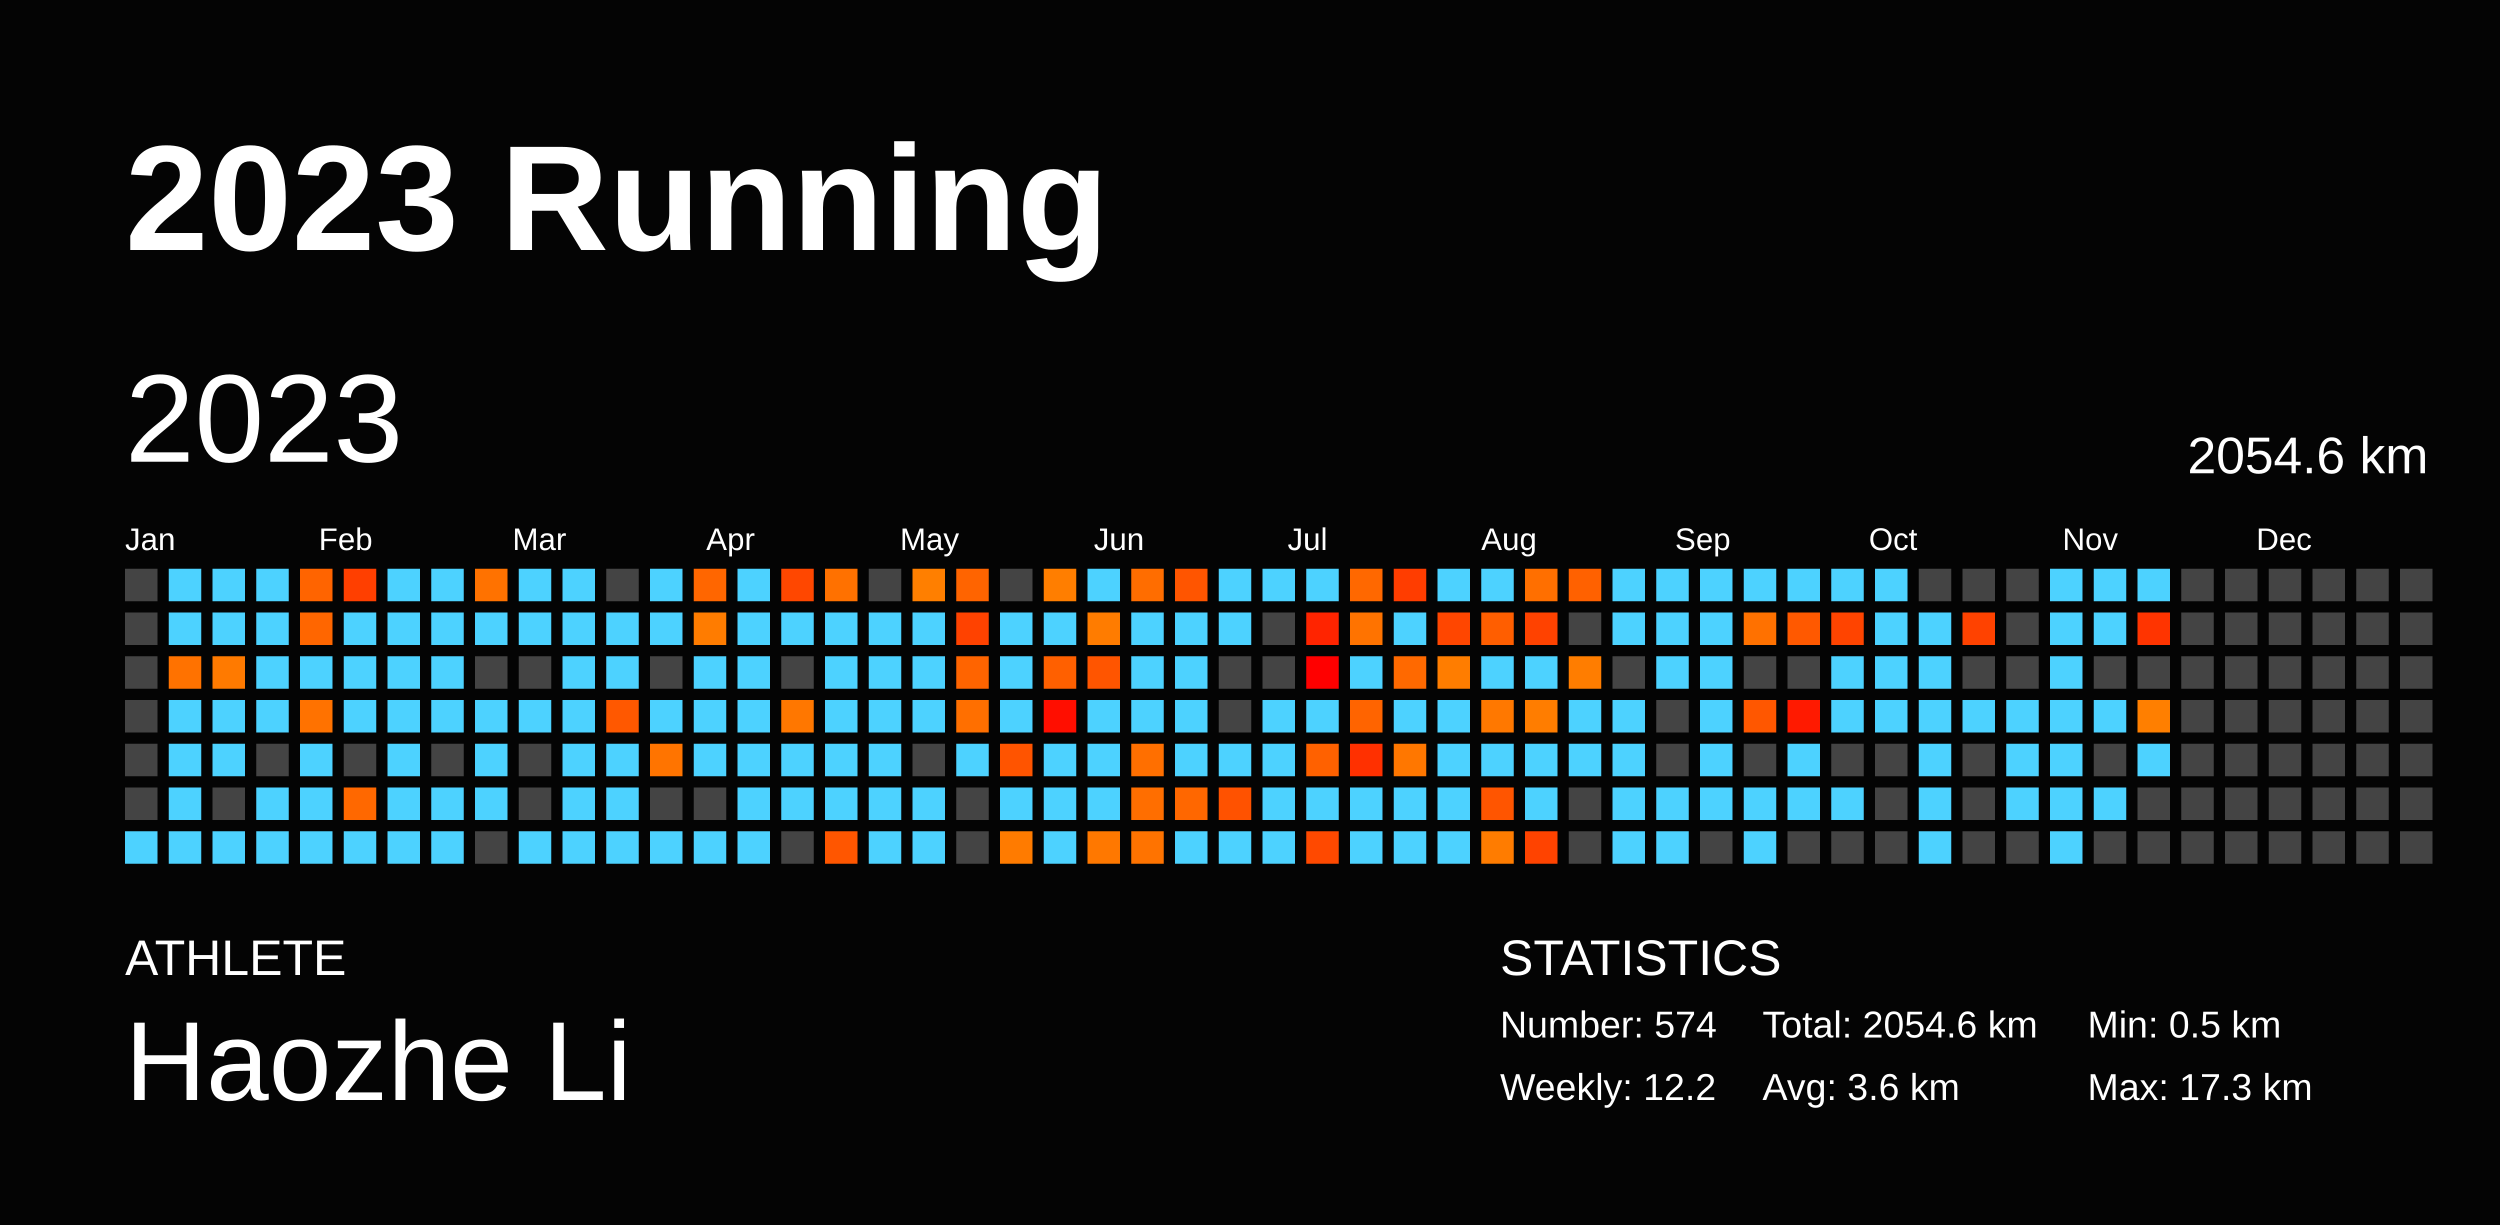
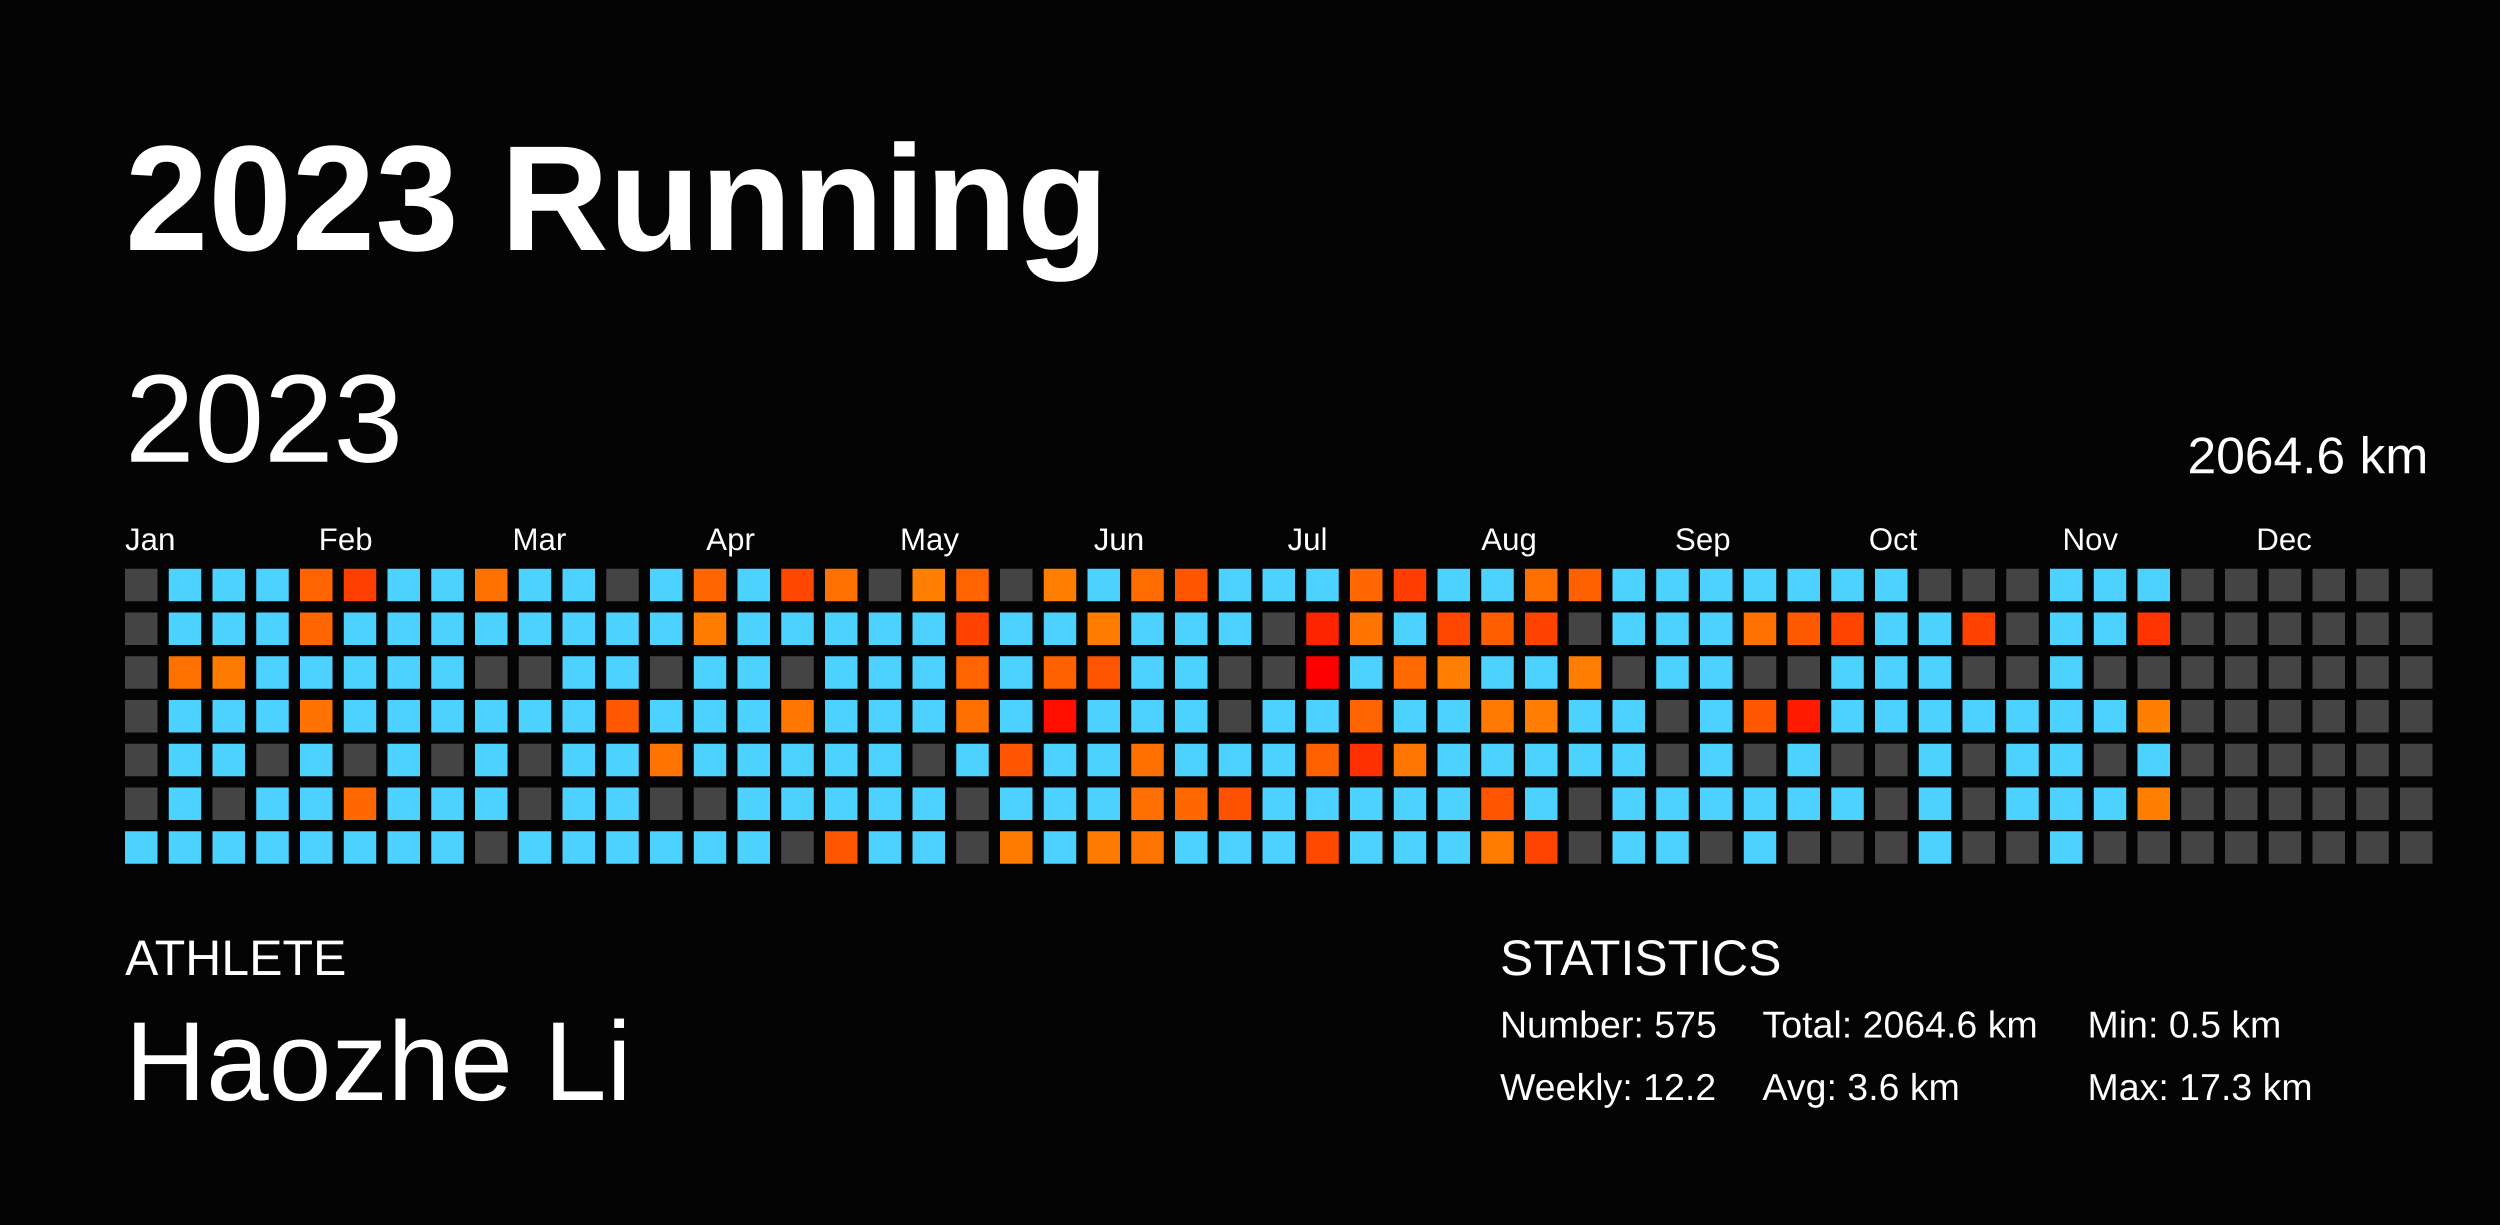
<svg xmlns="http://www.w3.org/2000/svg" baseProfile="full" height="98mm" version="1.1" viewBox="0,0,200,98" width="200mm">
  <defs />
  <rect fill="#040404" height="98" width="200" x="0" y="0" />
  <text fill="#FFFFFF" style="font-size:12px; font-family:Arial; font-weight:bold;" x="10" y="20">2023 Running</text>
  <text fill="#FFFFFF" style="font-size:4px; font-family:Arial" x="10" y="78">ATHLETE</text>
  <text fill="#FFFFFF" style="font-size:9px; font-family:Arial" x="10" y="88">Haozhe Li</text>
  <text fill="#FFFFFF" style="font-size:4px; font-family:Arial" x="120" y="78">STATISTICS</text>
-   <text fill="#FFFFFF" style="font-size:3px; font-family:Arial" x="120" y="83">Number: 574</text>
+   <text fill="#FFFFFF" style="font-size:3px; font-family:Arial" x="120" y="83">Number: 575</text>
  <text fill="#FFFFFF" style="font-size:3px; font-family:Arial" x="120" y="88">Weekly: 12.2</text>
-   <text fill="#FFFFFF" style="font-size:3px; font-family:Arial" x="141" y="83">Total: 2054.6 km</text>
+   <text fill="#FFFFFF" style="font-size:3px; font-family:Arial" x="141" y="83">Total: 2064.6 km</text>
  <text fill="#FFFFFF" style="font-size:3px; font-family:Arial" x="141" y="88">Avg: 3.6 km</text>
  <text fill="#FFFFFF" style="font-size:3px; font-family:Arial" x="167" y="83">Min: 0.5 km</text>
  <text fill="#FFFFFF" style="font-size:3px; font-family:Arial" x="167" y="88">Max: 17.3 km</text>
  <text dominant-baseline="hanging" fill="#FFFFFF" style="font-size:10.0px; font-family:Arial;" x="10" y="30">2023</text>
-   <text dominant-baseline="hanging" fill="#FFFFFF" style="font-size:4.125px; font-family:Arial;" x="175" y="35">2054.6 km</text>
+   <text dominant-baseline="hanging" fill="#FFFFFF" style="font-size:4.125px; font-family:Arial;" x="175" y="35">2064.6 km</text>
  <text fill="#FFFFFF" style="font-size:2.5px; font-family:Arial" x="10.0" y="44">Jan</text>
  <text fill="#FFFFFF" style="font-size:2.5px; font-family:Arial" x="25.5" y="44">Feb</text>
  <text fill="#FFFFFF" style="font-size:2.5px; font-family:Arial" x="41.0" y="44">Mar</text>
  <text fill="#FFFFFF" style="font-size:2.5px; font-family:Arial" x="56.5" y="44">Apr</text>
  <text fill="#FFFFFF" style="font-size:2.5px; font-family:Arial" x="72.0" y="44">May</text>
  <text fill="#FFFFFF" style="font-size:2.5px; font-family:Arial" x="87.5" y="44">Jun</text>
  <text fill="#FFFFFF" style="font-size:2.5px; font-family:Arial" x="103.0" y="44">Jul</text>
  <text fill="#FFFFFF" style="font-size:2.5px; font-family:Arial" x="118.5" y="44">Aug</text>
  <text fill="#FFFFFF" style="font-size:2.5px; font-family:Arial" x="134.0" y="44">Sep</text>
  <text fill="#FFFFFF" style="font-size:2.5px; font-family:Arial" x="149.5" y="44">Oct</text>
  <text fill="#FFFFFF" style="font-size:2.5px; font-family:Arial" x="165.0" y="44">Nov</text>
  <text fill="#FFFFFF" style="font-size:2.5px; font-family:Arial" x="180.5" y="44">Dec</text>
  <rect fill="#444444" height="2.6" width="2.6" x="10.0" y="45.5" />
  <rect fill="#444444" height="2.6" width="2.6" x="10.0" y="49.0" />
  <rect fill="#444444" height="2.6" width="2.6" x="10.0" y="52.5" />
  <rect fill="#444444" height="2.6" width="2.6" x="10.0" y="56.0" />
  <rect fill="#444444" height="2.6" width="2.6" x="10.0" y="59.5" />
  <rect fill="#444444" height="2.6" width="2.6" x="10.0" y="63.0" />
  <rect fill="#4dd2ff" height="2.6" width="2.6" x="10.0" y="66.5" />
  <rect fill="#4dd2ff" height="2.6" width="2.6" x="13.5" y="45.5" />
  <rect fill="#4dd2ff" height="2.6" width="2.6" x="13.5" y="49.0" />
  <rect fill="#ff7200" height="2.6" width="2.6" x="13.5" y="52.5" />
  <rect fill="#4dd2ff" height="2.6" width="2.6" x="13.5" y="56.0" />
  <rect fill="#4dd2ff" height="2.6" width="2.6" x="13.5" y="59.5" />
  <rect fill="#4dd2ff" height="2.6" width="2.6" x="13.5" y="63.0" />
  <rect fill="#4dd2ff" height="2.6" width="2.6" x="13.5" y="66.5" />
  <rect fill="#4dd2ff" height="2.6" width="2.6" x="17.0" y="45.5" />
  <rect fill="#4dd2ff" height="2.6" width="2.6" x="17.0" y="49.0" />
  <rect fill="#ff7a00" height="2.6" width="2.6" x="17.0" y="52.5" />
  <rect fill="#4dd2ff" height="2.6" width="2.6" x="17.0" y="56.0" />
  <rect fill="#4dd2ff" height="2.6" width="2.6" x="17.0" y="59.5" />
  <rect fill="#444444" height="2.6" width="2.6" x="17.0" y="63.0" />
  <rect fill="#4dd2ff" height="2.6" width="2.6" x="17.0" y="66.5" />
  <rect fill="#4dd2ff" height="2.6" width="2.6" x="20.5" y="45.5" />
  <rect fill="#4dd2ff" height="2.6" width="2.6" x="20.5" y="49.0" />
  <rect fill="#4dd2ff" height="2.6" width="2.6" x="20.5" y="52.5" />
  <rect fill="#4dd2ff" height="2.6" width="2.6" x="20.5" y="56.0" />
  <rect fill="#444444" height="2.6" width="2.6" x="20.5" y="59.5" />
  <rect fill="#4dd2ff" height="2.6" width="2.6" x="20.5" y="63.0" />
  <rect fill="#4dd2ff" height="2.6" width="2.6" x="20.5" y="66.5" />
  <rect fill="#ff6400" height="2.6" width="2.6" x="24.0" y="45.5" />
  <rect fill="#ff6600" height="2.6" width="2.6" x="24.0" y="49.0" />
  <rect fill="#4dd2ff" height="2.6" width="2.6" x="24.0" y="52.5" />
  <rect fill="#ff7200" height="2.6" width="2.6" x="24.0" y="56.0" />
  <rect fill="#4dd2ff" height="2.6" width="2.6" x="24.0" y="59.5" />
  <rect fill="#4dd2ff" height="2.6" width="2.6" x="24.0" y="63.0" />
  <rect fill="#4dd2ff" height="2.6" width="2.6" x="24.0" y="66.5" />
  <rect fill="#ff3f00" height="2.6" width="2.6" x="27.5" y="45.5" />
  <rect fill="#4dd2ff" height="2.6" width="2.6" x="27.5" y="49.0" />
  <rect fill="#4dd2ff" height="2.6" width="2.6" x="27.5" y="52.5" />
  <rect fill="#4dd2ff" height="2.6" width="2.6" x="27.5" y="56.0" />
  <rect fill="#444444" height="2.6" width="2.6" x="27.5" y="59.5" />
  <rect fill="#ff6800" height="2.6" width="2.6" x="27.5" y="63.0" />
  <rect fill="#4dd2ff" height="2.6" width="2.6" x="27.5" y="66.5" />
  <rect fill="#4dd2ff" height="2.6" width="2.6" x="31.0" y="45.5" />
  <rect fill="#4dd2ff" height="2.6" width="2.6" x="31.0" y="49.0" />
  <rect fill="#4dd2ff" height="2.6" width="2.6" x="31.0" y="52.5" />
  <rect fill="#4dd2ff" height="2.6" width="2.6" x="31.0" y="56.0" />
  <rect fill="#4dd2ff" height="2.6" width="2.6" x="31.0" y="59.5" />
  <rect fill="#4dd2ff" height="2.6" width="2.6" x="31.0" y="63.0" />
  <rect fill="#4dd2ff" height="2.6" width="2.6" x="31.0" y="66.5" />
  <rect fill="#4dd2ff" height="2.6" width="2.6" x="34.5" y="45.5" />
  <rect fill="#4dd2ff" height="2.6" width="2.6" x="34.5" y="49.0" />
  <rect fill="#4dd2ff" height="2.6" width="2.6" x="34.5" y="52.5" />
  <rect fill="#4dd2ff" height="2.6" width="2.6" x="34.5" y="56.0" />
  <rect fill="#444444" height="2.6" width="2.6" x="34.5" y="59.5" />
  <rect fill="#4dd2ff" height="2.6" width="2.6" x="34.5" y="63.0" />
  <rect fill="#4dd2ff" height="2.6" width="2.6" x="34.5" y="66.5" />
  <rect fill="#ff7200" height="2.6" width="2.6" x="38.0" y="45.5" />
  <rect fill="#4dd2ff" height="2.6" width="2.6" x="38.0" y="49.0" />
  <rect fill="#444444" height="2.6" width="2.6" x="38.0" y="52.5" />
  <rect fill="#4dd2ff" height="2.6" width="2.6" x="38.0" y="56.0" />
  <rect fill="#4dd2ff" height="2.6" width="2.6" x="38.0" y="59.5" />
  <rect fill="#4dd2ff" height="2.6" width="2.6" x="38.0" y="63.0" />
  <rect fill="#444444" height="2.6" width="2.6" x="38.0" y="66.5" />
  <rect fill="#4dd2ff" height="2.6" width="2.6" x="41.5" y="45.5" />
  <rect fill="#4dd2ff" height="2.6" width="2.6" x="41.5" y="49.0" />
  <rect fill="#444444" height="2.6" width="2.6" x="41.5" y="52.5" />
  <rect fill="#4dd2ff" height="2.6" width="2.6" x="41.5" y="56.0" />
  <rect fill="#444444" height="2.6" width="2.6" x="41.5" y="59.5" />
  <rect fill="#444444" height="2.6" width="2.6" x="41.5" y="63.0" />
  <rect fill="#4dd2ff" height="2.6" width="2.6" x="41.5" y="66.5" />
  <rect fill="#4dd2ff" height="2.6" width="2.6" x="45.0" y="45.5" />
  <rect fill="#4dd2ff" height="2.6" width="2.6" x="45.0" y="49.0" />
  <rect fill="#4dd2ff" height="2.6" width="2.6" x="45.0" y="52.5" />
  <rect fill="#4dd2ff" height="2.6" width="2.6" x="45.0" y="56.0" />
  <rect fill="#4dd2ff" height="2.6" width="2.6" x="45.0" y="59.5" />
  <rect fill="#4dd2ff" height="2.6" width="2.6" x="45.0" y="63.0" />
  <rect fill="#4dd2ff" height="2.6" width="2.6" x="45.0" y="66.5" />
  <rect fill="#444444" height="2.6" width="2.6" x="48.5" y="45.5" />
  <rect fill="#4dd2ff" height="2.6" width="2.6" x="48.5" y="49.0" />
  <rect fill="#4dd2ff" height="2.6" width="2.6" x="48.5" y="52.5" />
  <rect fill="#ff5800" height="2.6" width="2.6" x="48.5" y="56.0" />
  <rect fill="#4dd2ff" height="2.6" width="2.6" x="48.5" y="59.5" />
  <rect fill="#4dd2ff" height="2.6" width="2.6" x="48.5" y="63.0" />
  <rect fill="#4dd2ff" height="2.6" width="2.6" x="48.5" y="66.5" />
  <rect fill="#4dd2ff" height="2.6" width="2.6" x="52.0" y="45.5" />
  <rect fill="#4dd2ff" height="2.6" width="2.6" x="52.0" y="49.0" />
  <rect fill="#444444" height="2.6" width="2.6" x="52.0" y="52.5" />
  <rect fill="#4dd2ff" height="2.6" width="2.6" x="52.0" y="56.0" />
  <rect fill="#ff7400" height="2.6" width="2.6" x="52.0" y="59.5" />
  <rect fill="#444444" height="2.6" width="2.6" x="52.0" y="63.0" />
  <rect fill="#4dd2ff" height="2.6" width="2.6" x="52.0" y="66.5" />
  <rect fill="#ff6600" height="2.6" width="2.6" x="55.5" y="45.5" />
  <rect fill="#ff7c00" height="2.6" width="2.6" x="55.5" y="49.0" />
  <rect fill="#4dd2ff" height="2.6" width="2.6" x="55.5" y="52.5" />
  <rect fill="#4dd2ff" height="2.6" width="2.6" x="55.5" y="56.0" />
  <rect fill="#4dd2ff" height="2.6" width="2.6" x="55.5" y="59.5" />
  <rect fill="#444444" height="2.6" width="2.6" x="55.5" y="63.0" />
  <rect fill="#4dd2ff" height="2.6" width="2.6" x="55.5" y="66.5" />
  <rect fill="#4dd2ff" height="2.6" width="2.6" x="59.0" y="45.5" />
  <rect fill="#4dd2ff" height="2.6" width="2.6" x="59.0" y="49.0" />
  <rect fill="#4dd2ff" height="2.6" width="2.6" x="59.0" y="52.5" />
  <rect fill="#4dd2ff" height="2.6" width="2.6" x="59.0" y="56.0" />
  <rect fill="#4dd2ff" height="2.6" width="2.6" x="59.0" y="59.5" />
  <rect fill="#4dd2ff" height="2.6" width="2.6" x="59.0" y="63.0" />
  <rect fill="#4dd2ff" height="2.6" width="2.6" x="59.0" y="66.5" />
  <rect fill="#ff4700" height="2.6" width="2.6" x="62.5" y="45.5" />
  <rect fill="#4dd2ff" height="2.6" width="2.6" x="62.5" y="49.0" />
  <rect fill="#444444" height="2.6" width="2.6" x="62.5" y="52.5" />
  <rect fill="#ff7700" height="2.6" width="2.6" x="62.5" y="56.0" />
  <rect fill="#4dd2ff" height="2.6" width="2.6" x="62.5" y="59.5" />
  <rect fill="#4dd2ff" height="2.6" width="2.6" x="62.5" y="63.0" />
  <rect fill="#444444" height="2.6" width="2.6" x="62.5" y="66.5" />
  <rect fill="#ff7100" height="2.6" width="2.6" x="66.0" y="45.5" />
  <rect fill="#4dd2ff" height="2.6" width="2.6" x="66.0" y="49.0" />
  <rect fill="#4dd2ff" height="2.6" width="2.6" x="66.0" y="52.5" />
  <rect fill="#4dd2ff" height="2.6" width="2.6" x="66.0" y="56.0" />
  <rect fill="#4dd2ff" height="2.6" width="2.6" x="66.0" y="59.5" />
  <rect fill="#4dd2ff" height="2.6" width="2.6" x="66.0" y="63.0" />
  <rect fill="#ff5600" height="2.6" width="2.6" x="66.0" y="66.5" />
  <rect fill="#444444" height="2.6" width="2.6" x="69.5" y="45.5" />
  <rect fill="#4dd2ff" height="2.6" width="2.6" x="69.5" y="49.0" />
  <rect fill="#4dd2ff" height="2.6" width="2.6" x="69.5" y="52.5" />
  <rect fill="#4dd2ff" height="2.6" width="2.6" x="69.5" y="56.0" />
  <rect fill="#4dd2ff" height="2.6" width="2.6" x="69.5" y="59.5" />
  <rect fill="#4dd2ff" height="2.6" width="2.6" x="69.5" y="63.0" />
  <rect fill="#4dd2ff" height="2.6" width="2.6" x="69.5" y="66.5" />
  <rect fill="#ff7f00" height="2.6" width="2.6" x="73.0" y="45.5" />
  <rect fill="#4dd2ff" height="2.6" width="2.6" x="73.0" y="49.0" />
  <rect fill="#4dd2ff" height="2.6" width="2.6" x="73.0" y="52.5" />
  <rect fill="#4dd2ff" height="2.6" width="2.6" x="73.0" y="56.0" />
  <rect fill="#444444" height="2.6" width="2.6" x="73.0" y="59.5" />
  <rect fill="#4dd2ff" height="2.6" width="2.6" x="73.0" y="63.0" />
  <rect fill="#4dd2ff" height="2.6" width="2.6" x="73.0" y="66.5" />
  <rect fill="#ff6400" height="2.6" width="2.6" x="76.5" y="45.5" />
  <rect fill="#ff4200" height="2.6" width="2.6" x="76.5" y="49.0" />
  <rect fill="#ff6400" height="2.6" width="2.6" x="76.5" y="52.5" />
  <rect fill="#ff6f00" height="2.6" width="2.6" x="76.5" y="56.0" />
  <rect fill="#4dd2ff" height="2.6" width="2.6" x="76.5" y="59.5" />
  <rect fill="#444444" height="2.6" width="2.6" x="76.5" y="63.0" />
  <rect fill="#444444" height="2.6" width="2.6" x="76.5" y="66.5" />
  <rect fill="#444444" height="2.6" width="2.6" x="80.0" y="45.5" />
  <rect fill="#4dd2ff" height="2.6" width="2.6" x="80.0" y="49.0" />
  <rect fill="#4dd2ff" height="2.6" width="2.6" x="80.0" y="52.5" />
  <rect fill="#4dd2ff" height="2.6" width="2.6" x="80.0" y="56.0" />
  <rect fill="#ff5400" height="2.6" width="2.6" x="80.0" y="59.5" />
  <rect fill="#4dd2ff" height="2.6" width="2.6" x="80.0" y="63.0" />
  <rect fill="#ff7b00" height="2.6" width="2.6" x="80.0" y="66.5" />
  <rect fill="#ff7e00" height="2.6" width="2.6" x="83.5" y="45.5" />
  <rect fill="#4dd2ff" height="2.6" width="2.6" x="83.5" y="49.0" />
  <rect fill="#ff6000" height="2.6" width="2.6" x="83.5" y="52.5" />
  <rect fill="#ff0e00" height="2.6" width="2.6" x="83.5" y="56.0" />
  <rect fill="#4dd2ff" height="2.6" width="2.6" x="83.5" y="59.5" />
  <rect fill="#4dd2ff" height="2.6" width="2.6" x="83.5" y="63.0" />
  <rect fill="#4dd2ff" height="2.6" width="2.6" x="83.5" y="66.5" />
  <rect fill="#4dd2ff" height="2.6" width="2.6" x="87.0" y="45.5" />
  <rect fill="#ff7c00" height="2.6" width="2.6" x="87.0" y="49.0" />
  <rect fill="#ff5500" height="2.6" width="2.6" x="87.0" y="52.5" />
  <rect fill="#4dd2ff" height="2.6" width="2.6" x="87.0" y="56.0" />
  <rect fill="#4dd2ff" height="2.6" width="2.6" x="87.0" y="59.5" />
  <rect fill="#4dd2ff" height="2.6" width="2.6" x="87.0" y="63.0" />
  <rect fill="#ff7800" height="2.6" width="2.6" x="87.0" y="66.5" />
  <rect fill="#ff6d00" height="2.6" width="2.6" x="90.5" y="45.5" />
  <rect fill="#4dd2ff" height="2.6" width="2.6" x="90.5" y="49.0" />
  <rect fill="#4dd2ff" height="2.6" width="2.6" x="90.5" y="52.5" />
  <rect fill="#4dd2ff" height="2.6" width="2.6" x="90.5" y="56.0" />
  <rect fill="#ff6f00" height="2.6" width="2.6" x="90.5" y="59.5" />
  <rect fill="#ff6e00" height="2.6" width="2.6" x="90.5" y="63.0" />
  <rect fill="#ff7300" height="2.6" width="2.6" x="90.5" y="66.5" />
  <rect fill="#ff5500" height="2.6" width="2.6" x="94.0" y="45.5" />
  <rect fill="#4dd2ff" height="2.6" width="2.6" x="94.0" y="49.0" />
  <rect fill="#4dd2ff" height="2.6" width="2.6" x="94.0" y="52.5" />
  <rect fill="#4dd2ff" height="2.6" width="2.6" x="94.0" y="56.0" />
  <rect fill="#4dd2ff" height="2.6" width="2.6" x="94.0" y="59.5" />
  <rect fill="#ff6700" height="2.6" width="2.6" x="94.0" y="63.0" />
  <rect fill="#4dd2ff" height="2.6" width="2.6" x="94.0" y="66.5" />
  <rect fill="#4dd2ff" height="2.6" width="2.6" x="97.5" y="45.5" />
  <rect fill="#4dd2ff" height="2.6" width="2.6" x="97.5" y="49.0" />
  <rect fill="#444444" height="2.6" width="2.6" x="97.5" y="52.5" />
  <rect fill="#444444" height="2.6" width="2.6" x="97.5" y="56.0" />
  <rect fill="#4dd2ff" height="2.6" width="2.6" x="97.5" y="59.5" />
  <rect fill="#ff5200" height="2.6" width="2.6" x="97.5" y="63.0" />
  <rect fill="#4dd2ff" height="2.6" width="2.6" x="97.5" y="66.5" />
  <rect fill="#4dd2ff" height="2.6" width="2.6" x="101.0" y="45.5" />
  <rect fill="#444444" height="2.6" width="2.6" x="101.0" y="49.0" />
  <rect fill="#444444" height="2.6" width="2.6" x="101.0" y="52.5" />
  <rect fill="#4dd2ff" height="2.6" width="2.6" x="101.0" y="56.0" />
  <rect fill="#4dd2ff" height="2.6" width="2.6" x="101.0" y="59.5" />
  <rect fill="#4dd2ff" height="2.6" width="2.6" x="101.0" y="63.0" />
  <rect fill="#4dd2ff" height="2.6" width="2.6" x="101.0" y="66.5" />
  <rect fill="#4dd2ff" height="2.6" width="2.6" x="104.5" y="45.5" />
  <rect fill="#ff2400" height="2.6" width="2.6" x="104.5" y="49.0" />
  <rect fill="#ff0000" height="2.6" width="2.6" x="104.5" y="52.5" />
  <rect fill="#4dd2ff" height="2.6" width="2.6" x="104.5" y="56.0" />
  <rect fill="#ff6100" height="2.6" width="2.6" x="104.5" y="59.5" />
  <rect fill="#4dd2ff" height="2.6" width="2.6" x="104.5" y="63.0" />
  <rect fill="#ff4900" height="2.6" width="2.6" x="104.5" y="66.5" />
  <rect fill="#ff6800" height="2.6" width="2.6" x="108.0" y="45.5" />
  <rect fill="#ff7300" height="2.6" width="2.6" x="108.0" y="49.0" />
  <rect fill="#4dd2ff" height="2.6" width="2.6" x="108.0" y="52.5" />
  <rect fill="#ff6400" height="2.6" width="2.6" x="108.0" y="56.0" />
  <rect fill="#ff3000" height="2.6" width="2.6" x="108.0" y="59.5" />
  <rect fill="#4dd2ff" height="2.6" width="2.6" x="108.0" y="63.0" />
  <rect fill="#4dd2ff" height="2.6" width="2.6" x="108.0" y="66.5" />
  <rect fill="#ff3d00" height="2.6" width="2.6" x="111.5" y="45.5" />
  <rect fill="#4dd2ff" height="2.6" width="2.6" x="111.5" y="49.0" />
  <rect fill="#ff6900" height="2.6" width="2.6" x="111.5" y="52.5" />
  <rect fill="#4dd2ff" height="2.6" width="2.6" x="111.5" y="56.0" />
  <rect fill="#ff7700" height="2.6" width="2.6" x="111.5" y="59.5" />
  <rect fill="#4dd2ff" height="2.6" width="2.6" x="111.5" y="63.0" />
  <rect fill="#4dd2ff" height="2.6" width="2.6" x="111.5" y="66.5" />
  <rect fill="#4dd2ff" height="2.6" width="2.6" x="115.0" y="45.5" />
  <rect fill="#ff4600" height="2.6" width="2.6" x="115.0" y="49.0" />
  <rect fill="#ff7d00" height="2.6" width="2.6" x="115.0" y="52.5" />
  <rect fill="#4dd2ff" height="2.6" width="2.6" x="115.0" y="56.0" />
  <rect fill="#4dd2ff" height="2.6" width="2.6" x="115.0" y="59.5" />
  <rect fill="#4dd2ff" height="2.6" width="2.6" x="115.0" y="63.0" />
  <rect fill="#4dd2ff" height="2.6" width="2.6" x="115.0" y="66.5" />
  <rect fill="#4dd2ff" height="2.6" width="2.6" x="118.5" y="45.5" />
  <rect fill="#ff5e00" height="2.6" width="2.6" x="118.5" y="49.0" />
  <rect fill="#4dd2ff" height="2.6" width="2.6" x="118.5" y="52.5" />
  <rect fill="#ff7800" height="2.6" width="2.6" x="118.5" y="56.0" />
  <rect fill="#4dd2ff" height="2.6" width="2.6" x="118.5" y="59.5" />
  <rect fill="#ff5500" height="2.6" width="2.6" x="118.5" y="63.0" />
  <rect fill="#ff7c00" height="2.6" width="2.6" x="118.5" y="66.5" />
  <rect fill="#ff6f00" height="2.6" width="2.6" x="122.0" y="45.5" />
  <rect fill="#ff4200" height="2.6" width="2.6" x="122.0" y="49.0" />
  <rect fill="#4dd2ff" height="2.6" width="2.6" x="122.0" y="52.5" />
  <rect fill="#ff7d00" height="2.6" width="2.6" x="122.0" y="56.0" />
  <rect fill="#4dd2ff" height="2.6" width="2.6" x="122.0" y="59.5" />
  <rect fill="#4dd2ff" height="2.6" width="2.6" x="122.0" y="63.0" />
  <rect fill="#ff4300" height="2.6" width="2.6" x="122.0" y="66.5" />
  <rect fill="#ff6100" height="2.6" width="2.6" x="125.5" y="45.5" />
  <rect fill="#444444" height="2.6" width="2.6" x="125.5" y="49.0" />
  <rect fill="#ff7d00" height="2.6" width="2.6" x="125.5" y="52.5" />
  <rect fill="#4dd2ff" height="2.6" width="2.6" x="125.5" y="56.0" />
  <rect fill="#4dd2ff" height="2.6" width="2.6" x="125.5" y="59.5" />
  <rect fill="#444444" height="2.6" width="2.6" x="125.5" y="63.0" />
  <rect fill="#444444" height="2.6" width="2.6" x="125.5" y="66.5" />
  <rect fill="#4dd2ff" height="2.6" width="2.6" x="129.0" y="45.5" />
  <rect fill="#4dd2ff" height="2.6" width="2.6" x="129.0" y="49.0" />
  <rect fill="#444444" height="2.6" width="2.6" x="129.0" y="52.5" />
  <rect fill="#4dd2ff" height="2.6" width="2.6" x="129.0" y="56.0" />
  <rect fill="#4dd2ff" height="2.6" width="2.6" x="129.0" y="59.5" />
  <rect fill="#4dd2ff" height="2.6" width="2.6" x="129.0" y="63.0" />
  <rect fill="#4dd2ff" height="2.6" width="2.6" x="129.0" y="66.5" />
  <rect fill="#4dd2ff" height="2.6" width="2.6" x="132.5" y="45.5" />
  <rect fill="#4dd2ff" height="2.6" width="2.6" x="132.5" y="49.0" />
  <rect fill="#4dd2ff" height="2.6" width="2.6" x="132.5" y="52.5" />
  <rect fill="#444444" height="2.6" width="2.6" x="132.5" y="56.0" />
  <rect fill="#444444" height="2.6" width="2.6" x="132.5" y="59.5" />
  <rect fill="#4dd2ff" height="2.6" width="2.6" x="132.5" y="63.0" />
  <rect fill="#4dd2ff" height="2.6" width="2.6" x="132.5" y="66.5" />
  <rect fill="#4dd2ff" height="2.6" width="2.6" x="136.0" y="45.5" />
  <rect fill="#4dd2ff" height="2.6" width="2.6" x="136.0" y="49.0" />
  <rect fill="#4dd2ff" height="2.6" width="2.6" x="136.0" y="52.5" />
  <rect fill="#4dd2ff" height="2.6" width="2.6" x="136.0" y="56.0" />
  <rect fill="#4dd2ff" height="2.6" width="2.6" x="136.0" y="59.5" />
  <rect fill="#4dd2ff" height="2.6" width="2.6" x="136.0" y="63.0" />
  <rect fill="#444444" height="2.6" width="2.6" x="136.0" y="66.5" />
  <rect fill="#4dd2ff" height="2.6" width="2.6" x="139.5" y="45.5" />
  <rect fill="#ff7100" height="2.6" width="2.6" x="139.5" y="49.0" />
  <rect fill="#444444" height="2.6" width="2.6" x="139.5" y="52.5" />
  <rect fill="#ff5700" height="2.6" width="2.6" x="139.5" y="56.0" />
  <rect fill="#444444" height="2.6" width="2.6" x="139.5" y="59.5" />
  <rect fill="#4dd2ff" height="2.6" width="2.6" x="139.5" y="63.0" />
  <rect fill="#4dd2ff" height="2.6" width="2.6" x="139.5" y="66.5" />
  <rect fill="#4dd2ff" height="2.6" width="2.6" x="143.0" y="45.5" />
  <rect fill="#ff5900" height="2.6" width="2.6" x="143.0" y="49.0" />
  <rect fill="#444444" height="2.6" width="2.6" x="143.0" y="52.5" />
  <rect fill="#ff1a00" height="2.6" width="2.6" x="143.0" y="56.0" />
  <rect fill="#4dd2ff" height="2.6" width="2.6" x="143.0" y="59.5" />
  <rect fill="#4dd2ff" height="2.6" width="2.6" x="143.0" y="63.0" />
  <rect fill="#444444" height="2.6" width="2.6" x="143.0" y="66.5" />
  <rect fill="#4dd2ff" height="2.6" width="2.6" x="146.5" y="45.5" />
  <rect fill="#ff4400" height="2.6" width="2.6" x="146.5" y="49.0" />
  <rect fill="#4dd2ff" height="2.6" width="2.6" x="146.5" y="52.5" />
  <rect fill="#4dd2ff" height="2.6" width="2.6" x="146.5" y="56.0" />
  <rect fill="#444444" height="2.6" width="2.6" x="146.5" y="59.5" />
  <rect fill="#4dd2ff" height="2.6" width="2.6" x="146.5" y="63.0" />
  <rect fill="#444444" height="2.6" width="2.6" x="146.5" y="66.5" />
  <rect fill="#4dd2ff" height="2.6" width="2.6" x="150.0" y="45.5" />
  <rect fill="#4dd2ff" height="2.6" width="2.6" x="150.0" y="49.0" />
  <rect fill="#4dd2ff" height="2.6" width="2.6" x="150.0" y="52.5" />
  <rect fill="#4dd2ff" height="2.6" width="2.6" x="150.0" y="56.0" />
  <rect fill="#444444" height="2.6" width="2.6" x="150.0" y="59.5" />
  <rect fill="#444444" height="2.6" width="2.6" x="150.0" y="63.0" />
  <rect fill="#444444" height="2.6" width="2.6" x="150.0" y="66.5" />
  <rect fill="#444444" height="2.6" width="2.6" x="153.5" y="45.5" />
  <rect fill="#4dd2ff" height="2.6" width="2.6" x="153.5" y="49.0" />
  <rect fill="#4dd2ff" height="2.6" width="2.6" x="153.5" y="52.5" />
  <rect fill="#4dd2ff" height="2.6" width="2.6" x="153.5" y="56.0" />
  <rect fill="#4dd2ff" height="2.6" width="2.6" x="153.5" y="59.5" />
  <rect fill="#4dd2ff" height="2.6" width="2.6" x="153.5" y="63.0" />
  <rect fill="#4dd2ff" height="2.6" width="2.6" x="153.5" y="66.5" />
  <rect fill="#444444" height="2.6" width="2.6" x="157.0" y="45.5" />
  <rect fill="#ff4200" height="2.6" width="2.6" x="157.0" y="49.0" />
  <rect fill="#444444" height="2.6" width="2.6" x="157.0" y="52.5" />
  <rect fill="#4dd2ff" height="2.6" width="2.6" x="157.0" y="56.0" />
  <rect fill="#444444" height="2.6" width="2.6" x="157.0" y="59.5" />
  <rect fill="#444444" height="2.6" width="2.6" x="157.0" y="63.0" />
  <rect fill="#444444" height="2.6" width="2.6" x="157.0" y="66.5" />
  <rect fill="#444444" height="2.6" width="2.6" x="160.5" y="45.5" />
  <rect fill="#444444" height="2.6" width="2.6" x="160.5" y="49.0" />
  <rect fill="#444444" height="2.6" width="2.6" x="160.5" y="52.5" />
  <rect fill="#4dd2ff" height="2.6" width="2.6" x="160.5" y="56.0" />
  <rect fill="#4dd2ff" height="2.6" width="2.6" x="160.5" y="59.5" />
  <rect fill="#4dd2ff" height="2.6" width="2.6" x="160.5" y="63.0" />
  <rect fill="#444444" height="2.6" width="2.6" x="160.5" y="66.5" />
  <rect fill="#4dd2ff" height="2.6" width="2.6" x="164.0" y="45.5" />
  <rect fill="#4dd2ff" height="2.6" width="2.6" x="164.0" y="49.0" />
  <rect fill="#4dd2ff" height="2.6" width="2.6" x="164.0" y="52.5" />
  <rect fill="#4dd2ff" height="2.6" width="2.6" x="164.0" y="56.0" />
  <rect fill="#4dd2ff" height="2.6" width="2.6" x="164.0" y="59.5" />
  <rect fill="#4dd2ff" height="2.6" width="2.6" x="164.0" y="63.0" />
  <rect fill="#4dd2ff" height="2.6" width="2.6" x="164.0" y="66.5" />
  <rect fill="#4dd2ff" height="2.6" width="2.6" x="167.5" y="45.5" />
  <rect fill="#4dd2ff" height="2.6" width="2.6" x="167.5" y="49.0" />
  <rect fill="#444444" height="2.6" width="2.6" x="167.5" y="52.5" />
  <rect fill="#4dd2ff" height="2.6" width="2.6" x="167.5" y="56.0" />
  <rect fill="#444444" height="2.6" width="2.6" x="167.5" y="59.5" />
  <rect fill="#4dd2ff" height="2.6" width="2.6" x="167.5" y="63.0" />
  <rect fill="#444444" height="2.6" width="2.6" x="167.5" y="66.5" />
  <rect fill="#4dd2ff" height="2.6" width="2.6" x="171.0" y="45.5" />
  <rect fill="#ff3400" height="2.6" width="2.6" x="171.0" y="49.0" />
  <rect fill="#444444" height="2.6" width="2.6" x="171.0" y="52.5" />
  <rect fill="#ff7f00" height="2.6" width="2.6" x="171.0" y="56.0" />
  <rect fill="#4dd2ff" height="2.6" width="2.6" x="171.0" y="59.5" />
-   <rect fill="#444444" height="2.6" width="2.6" x="171.0" y="63.0" />
+   <rect fill="#ff7f00" height="2.6" width="2.6" x="171.0" y="63.0" />
  <rect fill="#444444" height="2.6" width="2.6" x="171.0" y="66.5" />
  <rect fill="#444444" height="2.6" width="2.6" x="174.5" y="45.5" />
  <rect fill="#444444" height="2.6" width="2.6" x="174.5" y="49.0" />
  <rect fill="#444444" height="2.6" width="2.6" x="174.5" y="52.5" />
  <rect fill="#444444" height="2.6" width="2.6" x="174.5" y="56.0" />
  <rect fill="#444444" height="2.6" width="2.6" x="174.5" y="59.5" />
  <rect fill="#444444" height="2.6" width="2.6" x="174.5" y="63.0" />
  <rect fill="#444444" height="2.6" width="2.6" x="174.5" y="66.5" />
  <rect fill="#444444" height="2.6" width="2.6" x="178.0" y="45.5" />
  <rect fill="#444444" height="2.6" width="2.6" x="178.0" y="49.0" />
  <rect fill="#444444" height="2.6" width="2.6" x="178.0" y="52.5" />
  <rect fill="#444444" height="2.6" width="2.6" x="178.0" y="56.0" />
  <rect fill="#444444" height="2.6" width="2.6" x="178.0" y="59.5" />
  <rect fill="#444444" height="2.6" width="2.6" x="178.0" y="63.0" />
  <rect fill="#444444" height="2.6" width="2.6" x="178.0" y="66.5" />
  <rect fill="#444444" height="2.6" width="2.6" x="181.5" y="45.5" />
  <rect fill="#444444" height="2.6" width="2.6" x="181.5" y="49.0" />
  <rect fill="#444444" height="2.6" width="2.6" x="181.5" y="52.5" />
  <rect fill="#444444" height="2.6" width="2.6" x="181.5" y="56.0" />
  <rect fill="#444444" height="2.6" width="2.6" x="181.5" y="59.5" />
  <rect fill="#444444" height="2.6" width="2.6" x="181.5" y="63.0" />
  <rect fill="#444444" height="2.6" width="2.6" x="181.5" y="66.5" />
  <rect fill="#444444" height="2.6" width="2.6" x="185.0" y="45.5" />
  <rect fill="#444444" height="2.6" width="2.6" x="185.0" y="49.0" />
  <rect fill="#444444" height="2.6" width="2.6" x="185.0" y="52.5" />
  <rect fill="#444444" height="2.6" width="2.6" x="185.0" y="56.0" />
  <rect fill="#444444" height="2.6" width="2.6" x="185.0" y="59.5" />
  <rect fill="#444444" height="2.6" width="2.6" x="185.0" y="63.0" />
  <rect fill="#444444" height="2.6" width="2.6" x="185.0" y="66.5" />
  <rect fill="#444444" height="2.6" width="2.6" x="188.5" y="45.5" />
  <rect fill="#444444" height="2.6" width="2.6" x="188.5" y="49.0" />
  <rect fill="#444444" height="2.6" width="2.6" x="188.5" y="52.5" />
  <rect fill="#444444" height="2.6" width="2.6" x="188.5" y="56.0" />
  <rect fill="#444444" height="2.6" width="2.6" x="188.5" y="59.5" />
  <rect fill="#444444" height="2.6" width="2.6" x="188.5" y="63.0" />
  <rect fill="#444444" height="2.6" width="2.6" x="188.5" y="66.5" />
  <rect fill="#444444" height="2.6" width="2.6" x="192.0" y="45.5" />
  <rect fill="#444444" height="2.6" width="2.6" x="192.0" y="49.0" />
  <rect fill="#444444" height="2.6" width="2.6" x="192.0" y="52.5" />
  <rect fill="#444444" height="2.6" width="2.6" x="192.0" y="56.0" />
  <rect fill="#444444" height="2.6" width="2.6" x="192.0" y="59.5" />
  <rect fill="#444444" height="2.6" width="2.6" x="192.0" y="63.0" />
  <rect fill="#444444" height="2.6" width="2.6" x="192.0" y="66.5" />
</svg>
